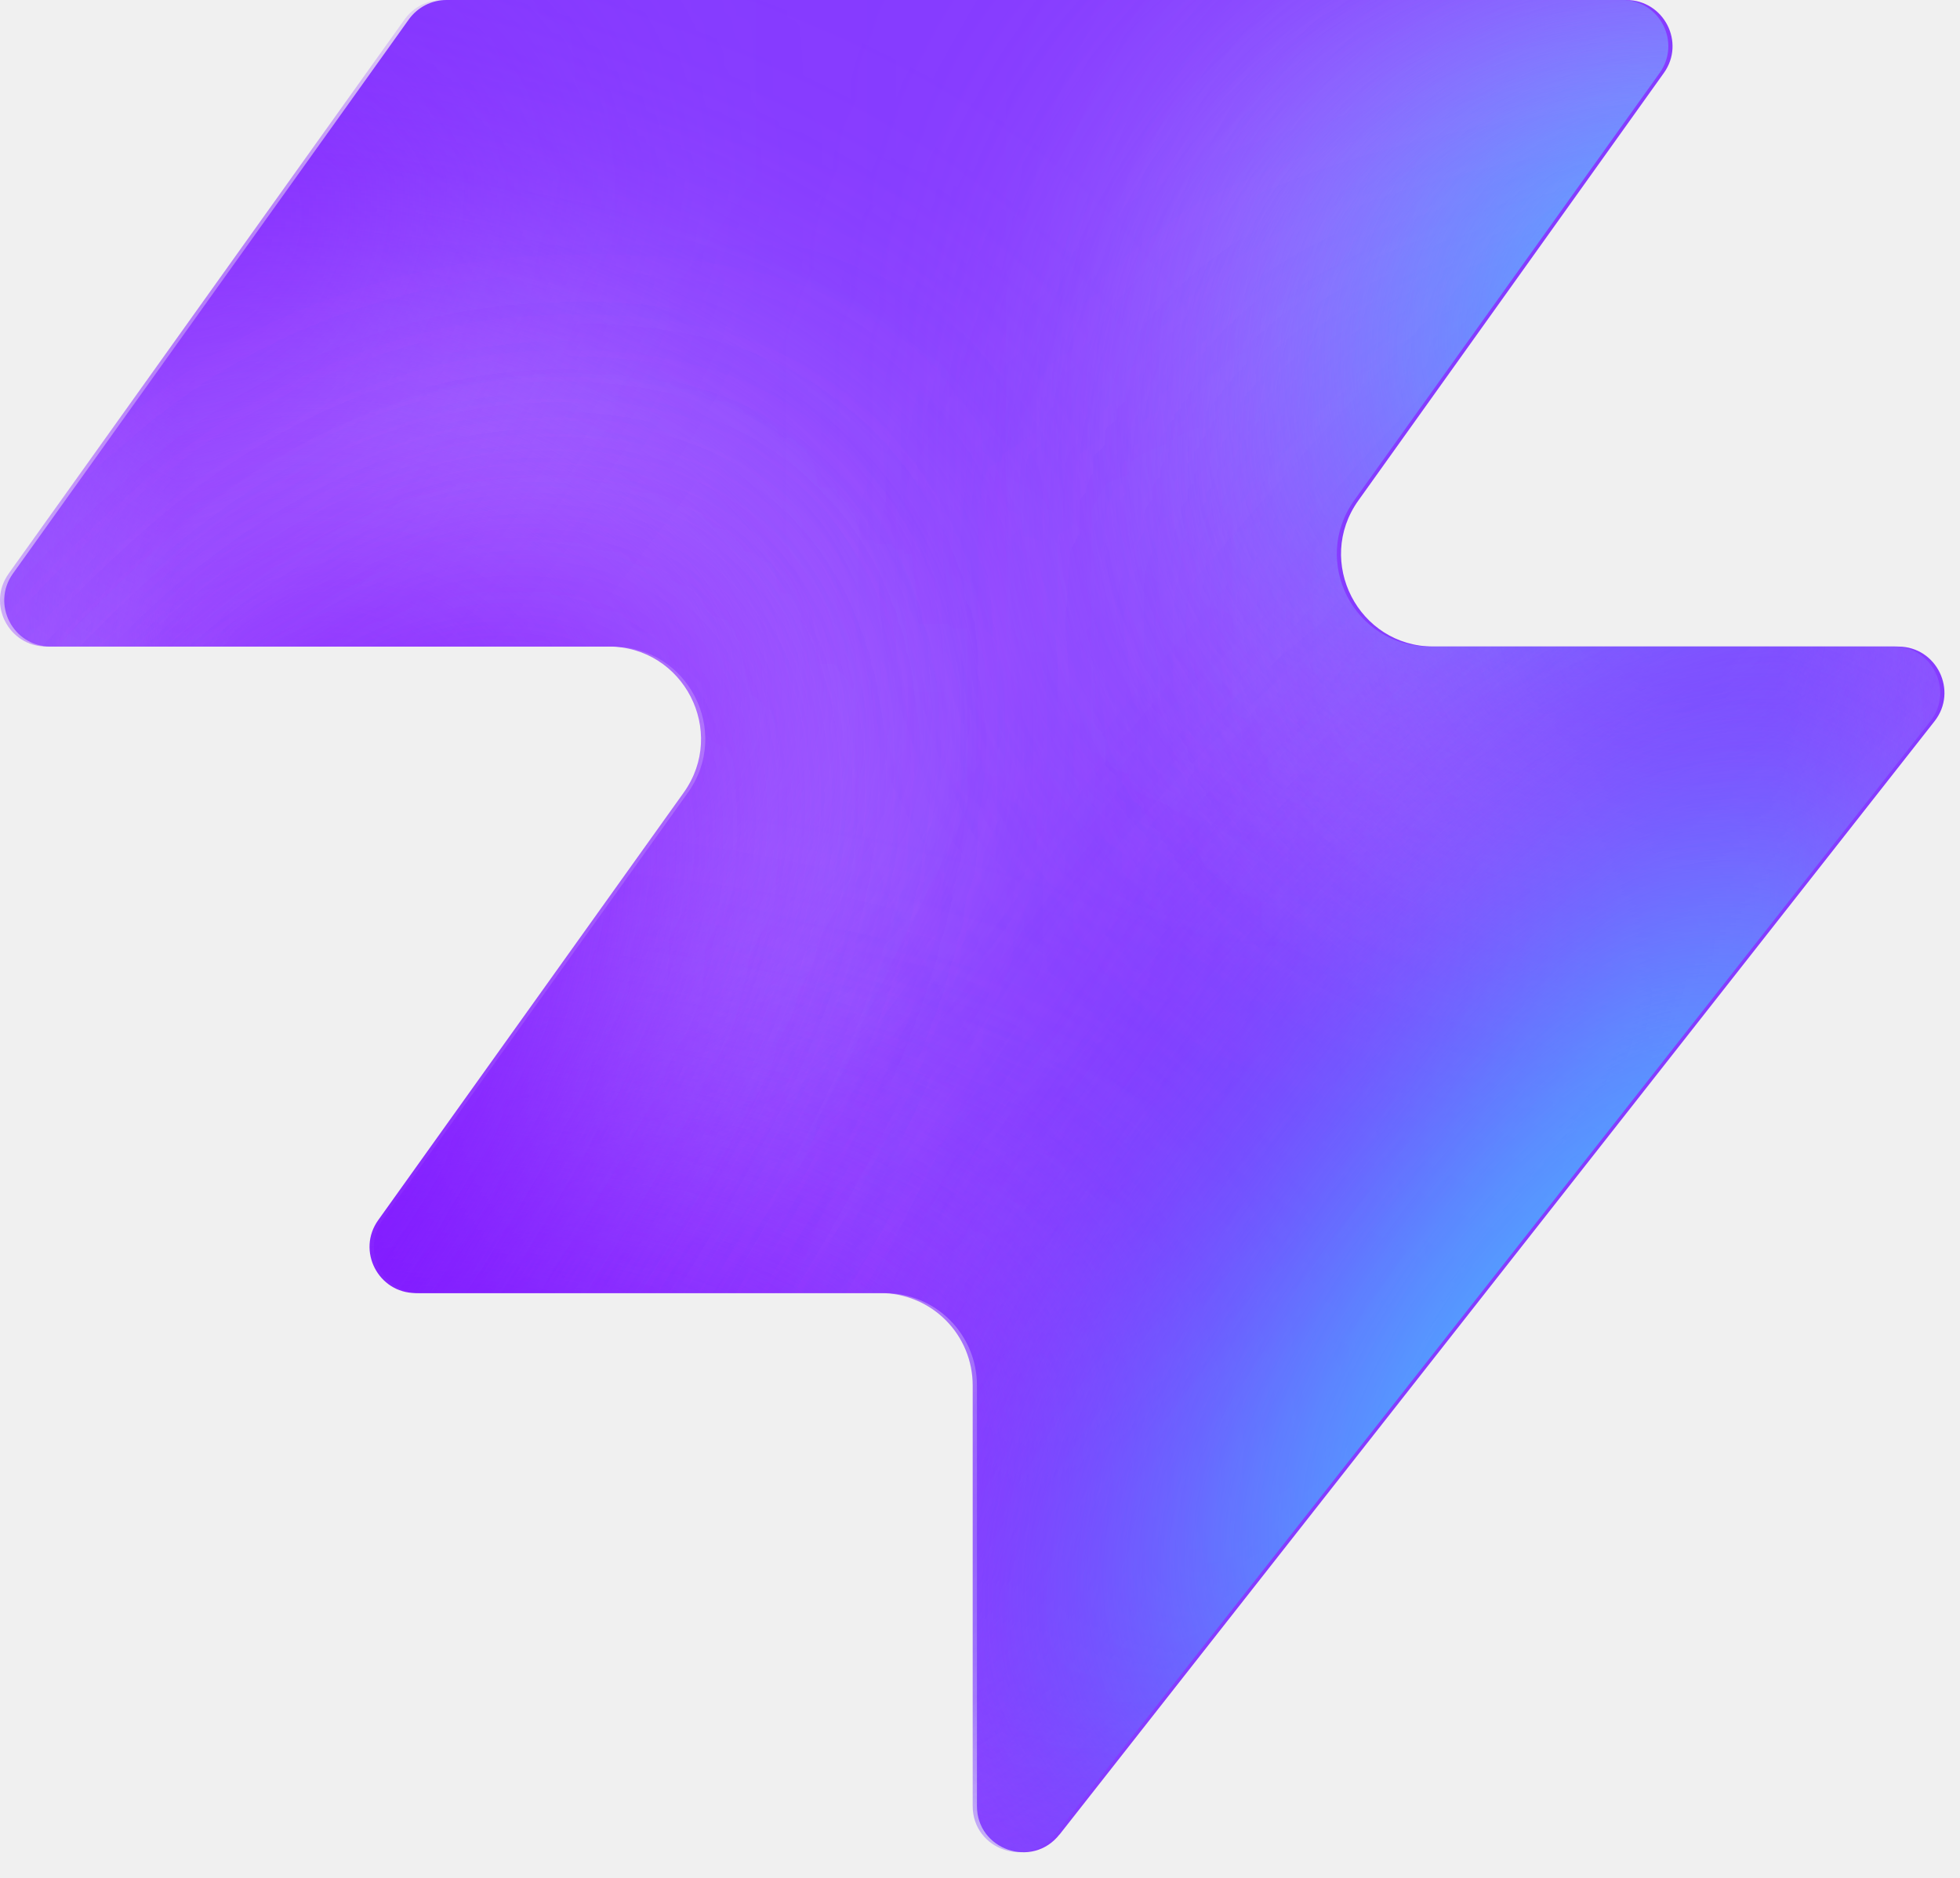
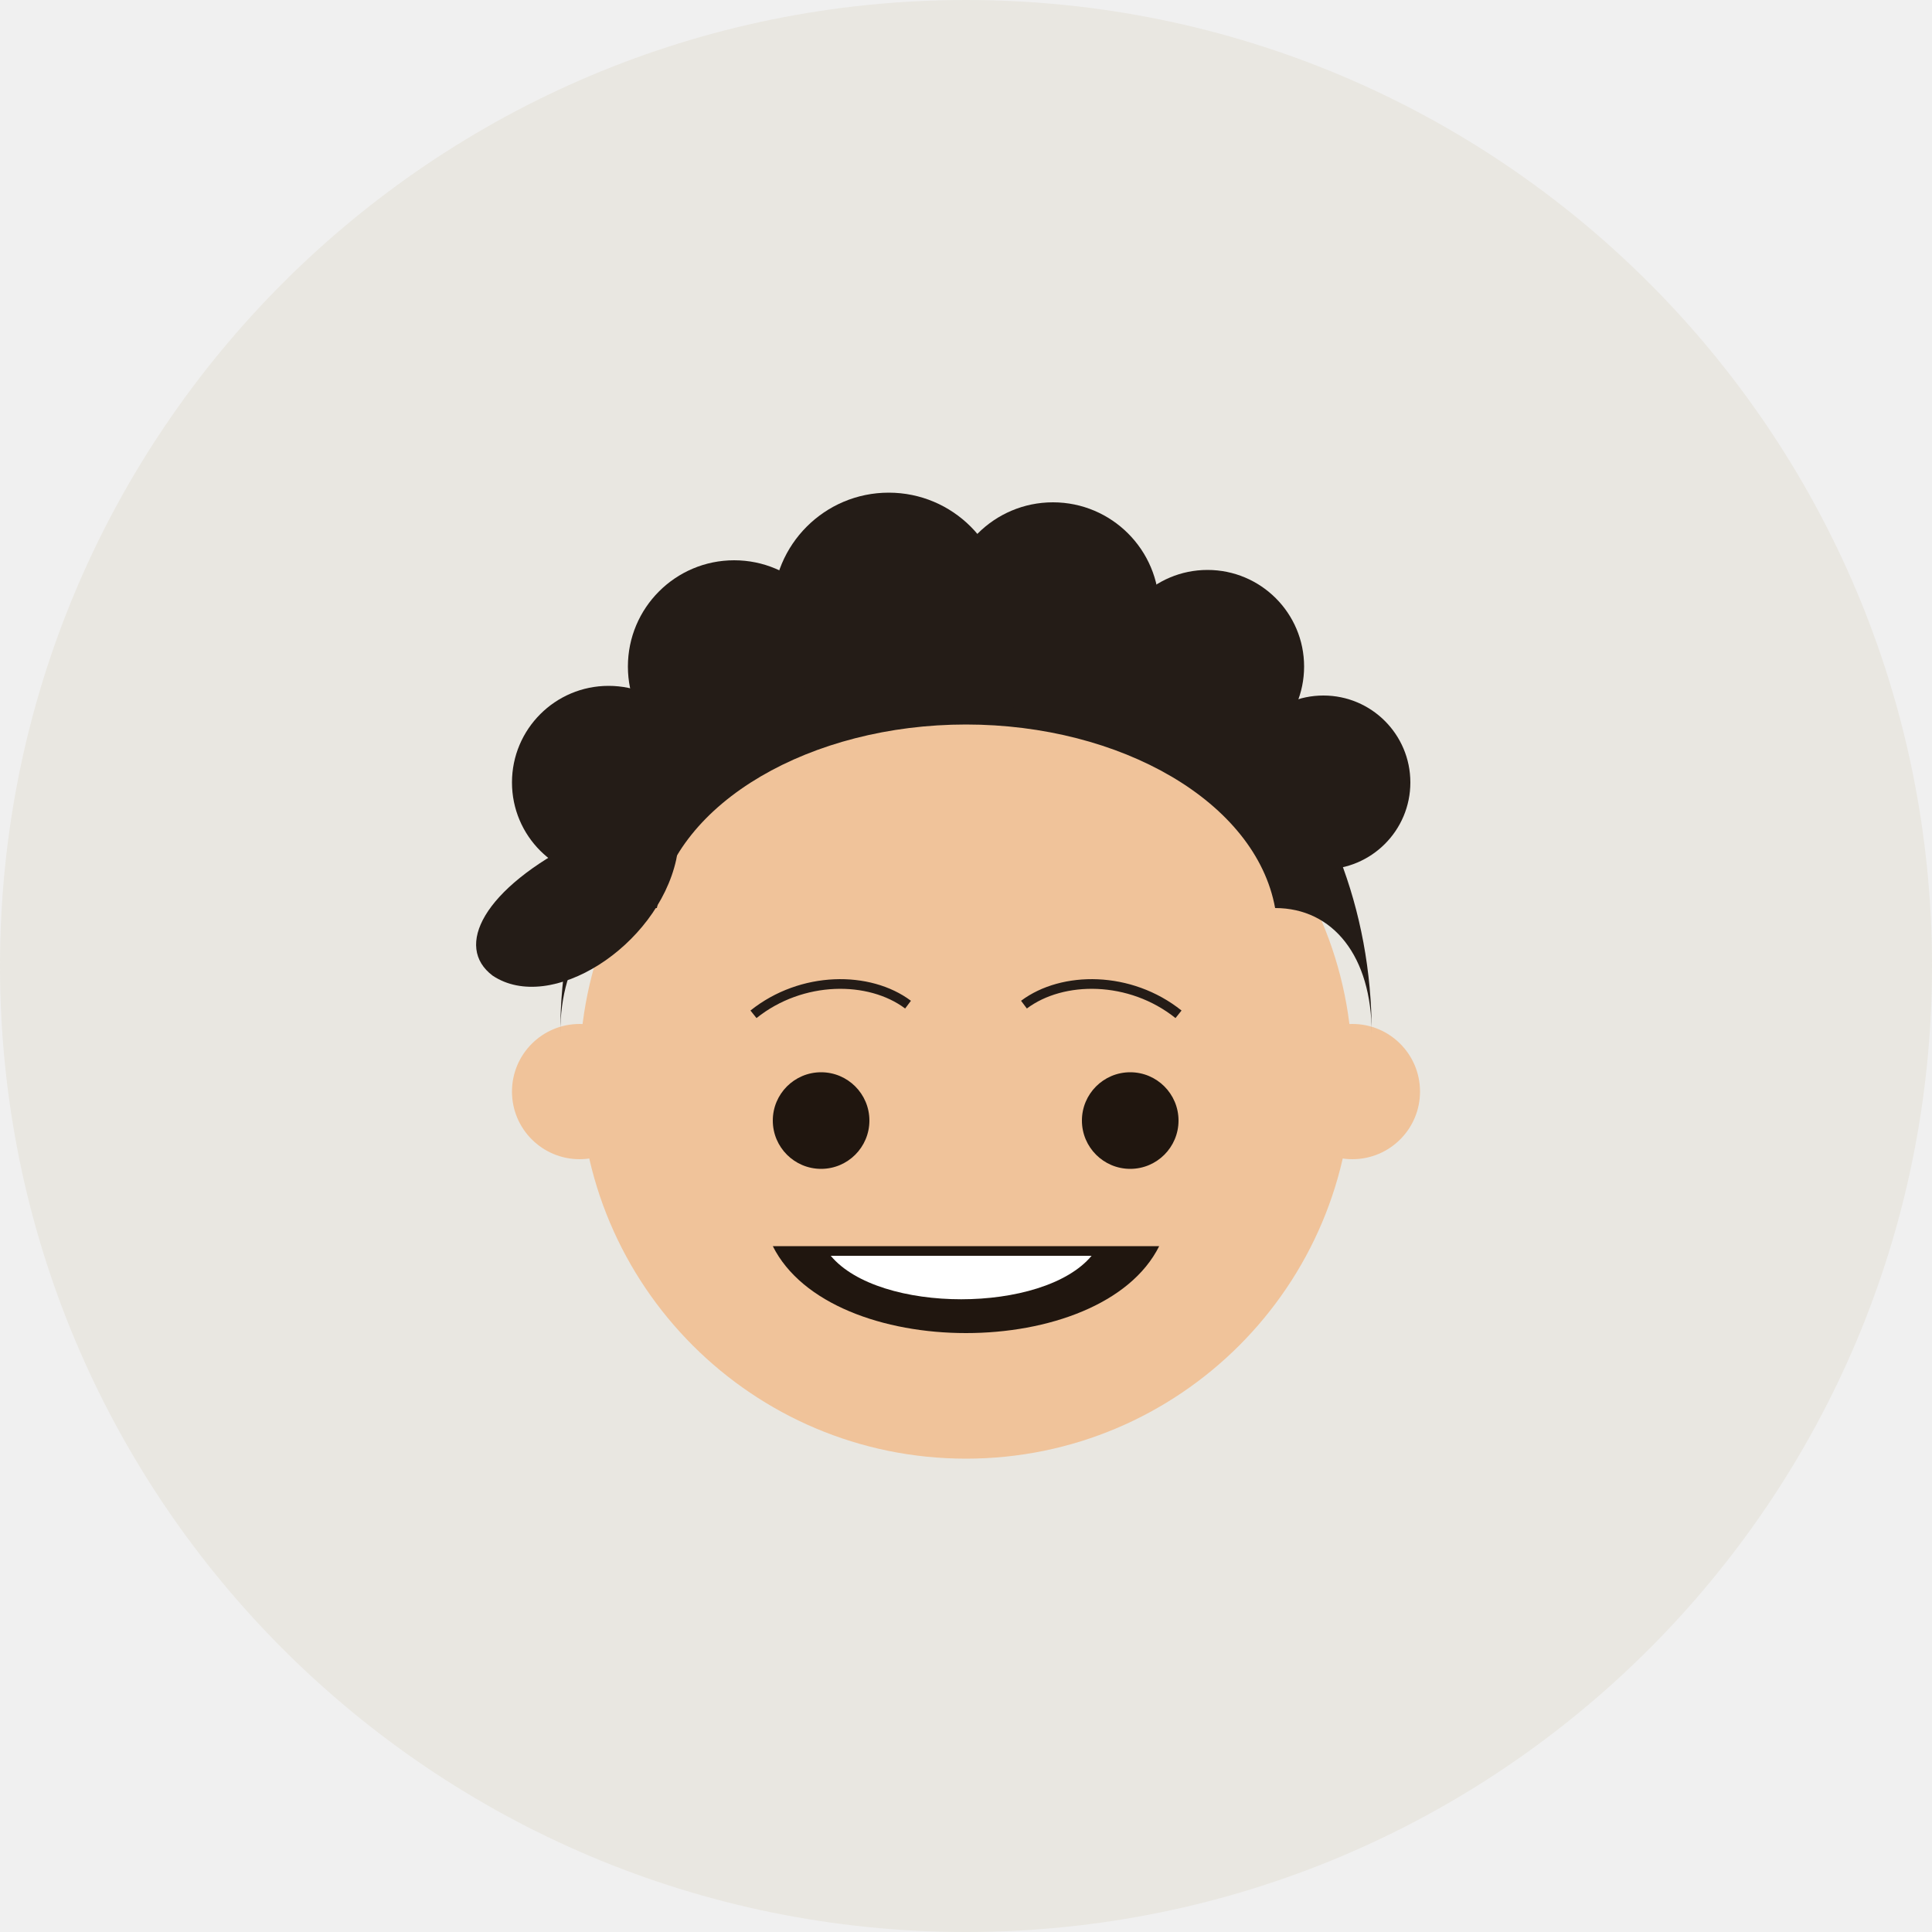
- <svg xmlns="http://www.w3.org/2000/svg" width="48" height="46" fill="none" viewBox="0 0 48 46">
-   <path fill="#863bff" d="M25.946 44.938c-.664.845-2.021.375-2.021-.698V33.937a2.26 2.26 0 0 0-2.262-2.262H10.287c-.92 0-1.456-1.04-.92-1.788l7.48-10.471c1.07-1.497 0-3.578-1.842-3.578H1.237c-.92 0-1.456-1.04-.92-1.788L10.013.474c.214-.297.556-.474.92-.474h28.894c.92 0 1.456 1.04.92 1.788l-7.48 10.471c-1.07 1.498 0 3.579 1.842 3.579h11.377c.943 0 1.473 1.088.89 1.83L25.947 44.94z" style="fill:#863bff;fill:color(display-p3 .525 .23 1);fill-opacity:1" />
-   <mask id="a" width="48" height="46" x="0" y="0" maskUnits="userSpaceOnUse" style="mask-type:alpha">
-     <path fill="#000" d="M25.842 44.938c-.664.844-2.021.375-2.021-.698V33.937a2.26 2.26 0 0 0-2.262-2.262H10.183c-.92 0-1.456-1.04-.92-1.788l7.48-10.471c1.07-1.498 0-3.579-1.842-3.579H1.133c-.92 0-1.456-1.04-.92-1.787L9.91.473c.214-.297.556-.474.92-.474h28.894c.92 0 1.456 1.04.92 1.788l-7.48 10.471c-1.07 1.498 0 3.578 1.842 3.578h11.377c.943 0 1.473 1.088.89 1.832L25.843 44.94z" style="fill:#000;fill-opacity:1" />
-   </mask>
-   <g mask="url(#a)">
-     <g filter="url(#b)">
-       <ellipse cx="5.508" cy="14.704" fill="#ede6ff" rx="5.508" ry="14.704" style="fill:#ede6ff;fill:color(display-p3 .927 .903 1);fill-opacity:1" transform="matrix(.00324 1 1 -.00324 -4.47 31.516)" />
-     </g>
-     <g filter="url(#c)">
-       <ellipse cx="10.399" cy="29.851" fill="#ede6ff" rx="10.399" ry="29.851" style="fill:#ede6ff;fill:color(display-p3 .927 .903 1);fill-opacity:1" transform="matrix(.00324 1 1 -.00324 -39.328 7.883)" />
-     </g>
-     <g filter="url(#d)">
-       <ellipse cx="5.508" cy="30.487" fill="#7e14ff" rx="5.508" ry="30.487" style="fill:#7e14ff;fill:color(display-p3 .492 .077 1);fill-opacity:1" transform="rotate(89.814 -25.913 -14.639)scale(1 -1)" />
-     </g>
-     <g filter="url(#e)">
-       <ellipse cx="5.508" cy="30.599" fill="#7e14ff" rx="5.508" ry="30.599" style="fill:#7e14ff;fill:color(display-p3 .492 .077 1);fill-opacity:1" transform="rotate(89.814 -32.644 -3.334)scale(1 -1)" />
-     </g>
-     <g filter="url(#f)">
-       <ellipse cx="5.508" cy="30.599" fill="#7e14ff" rx="5.508" ry="30.599" style="fill:#7e14ff;fill:color(display-p3 .492 .077 1);fill-opacity:1" transform="matrix(.00324 1 1 -.00324 -34.34 30.47)" />
-     </g>
-     <g filter="url(#g)">
-       <ellipse cx="14.072" cy="22.078" fill="#ede6ff" rx="14.072" ry="22.078" style="fill:#ede6ff;fill:color(display-p3 .927 .903 1);fill-opacity:1" transform="rotate(93.35 24.506 48.493)scale(-1 1)" />
-     </g>
-     <g filter="url(#h)">
-       <ellipse cx="3.47" cy="21.501" fill="#7e14ff" rx="3.47" ry="21.501" style="fill:#7e14ff;fill:color(display-p3 .492 .077 1);fill-opacity:1" transform="rotate(89.009 28.708 47.59)scale(-1 1)" />
-     </g>
-     <g filter="url(#i)">
-       <ellipse cx="3.47" cy="21.501" fill="#7e14ff" rx="3.47" ry="21.501" style="fill:#7e14ff;fill:color(display-p3 .492 .077 1);fill-opacity:1" transform="rotate(89.009 28.708 47.59)scale(-1 1)" />
-     </g>
-     <g filter="url(#j)">
-       <ellipse cx=".387" cy="8.972" fill="#7e14ff" rx="4.407" ry="29.108" style="fill:#7e14ff;fill:color(display-p3 .492 .077 1);fill-opacity:1" transform="rotate(39.51 .387 8.972)" />
-     </g>
-     <g filter="url(#k)">
-       <ellipse cx="47.523" cy="-6.092" fill="#7e14ff" rx="4.407" ry="29.108" style="fill:#7e14ff;fill:color(display-p3 .492 .077 1);fill-opacity:1" transform="rotate(37.892 47.523 -6.092)" />
-     </g>
-     <g filter="url(#l)">
-       <ellipse cx="41.412" cy="6.333" fill="#47bfff" rx="5.971" ry="9.665" style="fill:#47bfff;fill:color(display-p3 .28 .748 1);fill-opacity:1" transform="rotate(37.892 41.412 6.333)" />
-     </g>
-     <g filter="url(#m)">
-       <ellipse cx="-1.879" cy="38.332" fill="#7e14ff" rx="4.407" ry="29.108" style="fill:#7e14ff;fill:color(display-p3 .492 .077 1);fill-opacity:1" transform="rotate(37.892 -1.88 38.332)" />
-     </g>
-     <g filter="url(#n)">
-       <ellipse cx="-1.879" cy="38.332" fill="#7e14ff" rx="4.407" ry="29.108" style="fill:#7e14ff;fill:color(display-p3 .492 .077 1);fill-opacity:1" transform="rotate(37.892 -1.88 38.332)" />
-     </g>
-     <g filter="url(#o)">
-       <ellipse cx="35.651" cy="29.907" fill="#7e14ff" rx="4.407" ry="29.108" style="fill:#7e14ff;fill:color(display-p3 .492 .077 1);fill-opacity:1" transform="rotate(37.892 35.651 29.907)" />
-     </g>
-     <g filter="url(#p)">
-       <ellipse cx="38.418" cy="32.4" fill="#47bfff" rx="5.971" ry="15.297" style="fill:#47bfff;fill:color(display-p3 .28 .748 1);fill-opacity:1" transform="rotate(37.892 38.418 32.4)" />
-     </g>
+ <svg xmlns="http://www.w3.org/2000/svg" viewBox="0 0 200 200">
+   <circle cx="100" cy="100" r="100" fill="#e9e7e1" />
+   <g transform="translate(0,29)">
+     <circle cx="100" cy="82" r="40" fill="#f0c39a" />
+     <circle cx="60" cy="84" r="7" fill="#f0c39a" />
+     <circle cx="140" cy="84" r="7" fill="#f0c39a" />
+     <path d="M58 78c0-26 19-46 42-46s42 20 42 46c0-8-4-13-10-13-2-11-16-19-32-19s-30 8-32 19c-6 0-10 5-10 13z" fill="#241c17" />
+     <circle cx="63" cy="52" r="10" fill="#241c17" />
+     <circle cx="76" cy="40" r="11" fill="#241c17" />
+     <circle cx="92" cy="34" r="12" fill="#241c17" />
+     <circle cx="109" cy="34" r="11" fill="#241c17" />
+     <circle cx="125" cy="40" r="10" fill="#241c17" />
+     <circle cx="137" cy="52" r="9" fill="#241c17" />
+     <path d="M60 58c4-10 12-8 10 2-2 9-13 16-19 12-4-3-1-9 9-14z" fill="#241c17" />
+     <path d="M78 76c5-4 12-4 16-1" stroke="#241c17" strokeWidth="5" strokeLinecap="round" fill="none" />
+     <path d="M106 75c4-3 11-3 16 1" stroke="#241c17" strokeWidth="5" strokeLinecap="round" fill="none" />
+     <circle cx="85" cy="87" r="5" fill="#20160f" />
+     <circle cx="117" cy="87" r="5" fill="#20160f" />
+     <path d="M80 100c6 12 34 12 40 0" fill="#20160f" />
+     <path d="M86 101c5 6 22 6 27 0" fill="#fff" />
  </g>
-   <defs>
-     <filter id="b" width="60.045" height="41.654" x="-19.77" y="16.149" color-interpolation-filters="sRGB" filterUnits="userSpaceOnUse">
-       <feFlood flood-opacity="0" result="BackgroundImageFix" />
-       <feBlend in="SourceGraphic" in2="BackgroundImageFix" result="shape" />
-       <feGaussianBlur result="effect1_foregroundBlur_2002_17158" stdDeviation="7.659" />
-     </filter>
-     <filter id="c" width="90.34" height="51.437" x="-54.613" y="-7.533" color-interpolation-filters="sRGB" filterUnits="userSpaceOnUse">
-       <feFlood flood-opacity="0" result="BackgroundImageFix" />
-       <feBlend in="SourceGraphic" in2="BackgroundImageFix" result="shape" />
-       <feGaussianBlur result="effect1_foregroundBlur_2002_17158" stdDeviation="7.659" />
-     </filter>
-     <filter id="d" width="79.355" height="29.4" x="-49.64" y="2.03" color-interpolation-filters="sRGB" filterUnits="userSpaceOnUse">
-       <feFlood flood-opacity="0" result="BackgroundImageFix" />
-       <feBlend in="SourceGraphic" in2="BackgroundImageFix" result="shape" />
-       <feGaussianBlur result="effect1_foregroundBlur_2002_17158" stdDeviation="4.596" />
-     </filter>
-     <filter id="e" width="79.579" height="29.4" x="-45.045" y="20.029" color-interpolation-filters="sRGB" filterUnits="userSpaceOnUse">
-       <feFlood flood-opacity="0" result="BackgroundImageFix" />
-       <feBlend in="SourceGraphic" in2="BackgroundImageFix" result="shape" />
-       <feGaussianBlur result="effect1_foregroundBlur_2002_17158" stdDeviation="4.596" />
-     </filter>
-     <filter id="f" width="79.579" height="29.4" x="-43.513" y="21.178" color-interpolation-filters="sRGB" filterUnits="userSpaceOnUse">
-       <feFlood flood-opacity="0" result="BackgroundImageFix" />
-       <feBlend in="SourceGraphic" in2="BackgroundImageFix" result="shape" />
-       <feGaussianBlur result="effect1_foregroundBlur_2002_17158" stdDeviation="4.596" />
-     </filter>
-     <filter id="g" width="74.749" height="58.852" x="15.756" y="-17.901" color-interpolation-filters="sRGB" filterUnits="userSpaceOnUse">
-       <feFlood flood-opacity="0" result="BackgroundImageFix" />
-       <feBlend in="SourceGraphic" in2="BackgroundImageFix" result="shape" />
-       <feGaussianBlur result="effect1_foregroundBlur_2002_17158" stdDeviation="7.659" />
-     </filter>
-     <filter id="h" width="61.377" height="25.362" x="23.548" y="2.284" color-interpolation-filters="sRGB" filterUnits="userSpaceOnUse">
-       <feFlood flood-opacity="0" result="BackgroundImageFix" />
-       <feBlend in="SourceGraphic" in2="BackgroundImageFix" result="shape" />
-       <feGaussianBlur result="effect1_foregroundBlur_2002_17158" stdDeviation="4.596" />
-     </filter>
-     <filter id="i" width="61.377" height="25.362" x="23.548" y="2.284" color-interpolation-filters="sRGB" filterUnits="userSpaceOnUse">
-       <feFlood flood-opacity="0" result="BackgroundImageFix" />
-       <feBlend in="SourceGraphic" in2="BackgroundImageFix" result="shape" />
-       <feGaussianBlur result="effect1_foregroundBlur_2002_17158" stdDeviation="4.596" />
-     </filter>
-     <filter id="j" width="56.045" height="63.649" x="-27.636" y="-22.853" color-interpolation-filters="sRGB" filterUnits="userSpaceOnUse">
-       <feFlood flood-opacity="0" result="BackgroundImageFix" />
-       <feBlend in="SourceGraphic" in2="BackgroundImageFix" result="shape" />
-       <feGaussianBlur result="effect1_foregroundBlur_2002_17158" stdDeviation="4.596" />
-     </filter>
-     <filter id="k" width="54.814" height="64.646" x="20.116" y="-38.415" color-interpolation-filters="sRGB" filterUnits="userSpaceOnUse">
-       <feFlood flood-opacity="0" result="BackgroundImageFix" />
-       <feBlend in="SourceGraphic" in2="BackgroundImageFix" result="shape" />
-       <feGaussianBlur result="effect1_foregroundBlur_2002_17158" stdDeviation="4.596" />
-     </filter>
-     <filter id="l" width="33.541" height="35.313" x="24.641" y="-11.323" color-interpolation-filters="sRGB" filterUnits="userSpaceOnUse">
-       <feFlood flood-opacity="0" result="BackgroundImageFix" />
-       <feBlend in="SourceGraphic" in2="BackgroundImageFix" result="shape" />
-       <feGaussianBlur result="effect1_foregroundBlur_2002_17158" stdDeviation="4.596" />
-     </filter>
-     <filter id="m" width="54.814" height="64.646" x="-29.286" y="6.009" color-interpolation-filters="sRGB" filterUnits="userSpaceOnUse">
-       <feFlood flood-opacity="0" result="BackgroundImageFix" />
-       <feBlend in="SourceGraphic" in2="BackgroundImageFix" result="shape" />
-       <feGaussianBlur result="effect1_foregroundBlur_2002_17158" stdDeviation="4.596" />
-     </filter>
-     <filter id="n" width="54.814" height="64.646" x="-29.286" y="6.009" color-interpolation-filters="sRGB" filterUnits="userSpaceOnUse">
-       <feFlood flood-opacity="0" result="BackgroundImageFix" />
-       <feBlend in="SourceGraphic" in2="BackgroundImageFix" result="shape" />
-       <feGaussianBlur result="effect1_foregroundBlur_2002_17158" stdDeviation="4.596" />
-     </filter>
-     <filter id="o" width="54.814" height="64.646" x="8.244" y="-2.416" color-interpolation-filters="sRGB" filterUnits="userSpaceOnUse">
-       <feFlood flood-opacity="0" result="BackgroundImageFix" />
-       <feBlend in="SourceGraphic" in2="BackgroundImageFix" result="shape" />
-       <feGaussianBlur result="effect1_foregroundBlur_2002_17158" stdDeviation="4.596" />
-     </filter>
-     <filter id="p" width="39.409" height="43.623" x="18.713" y="10.588" color-interpolation-filters="sRGB" filterUnits="userSpaceOnUse">
-       <feFlood flood-opacity="0" result="BackgroundImageFix" />
-       <feBlend in="SourceGraphic" in2="BackgroundImageFix" result="shape" />
-       <feGaussianBlur result="effect1_foregroundBlur_2002_17158" stdDeviation="4.596" />
-     </filter>
-   </defs>
</svg>
